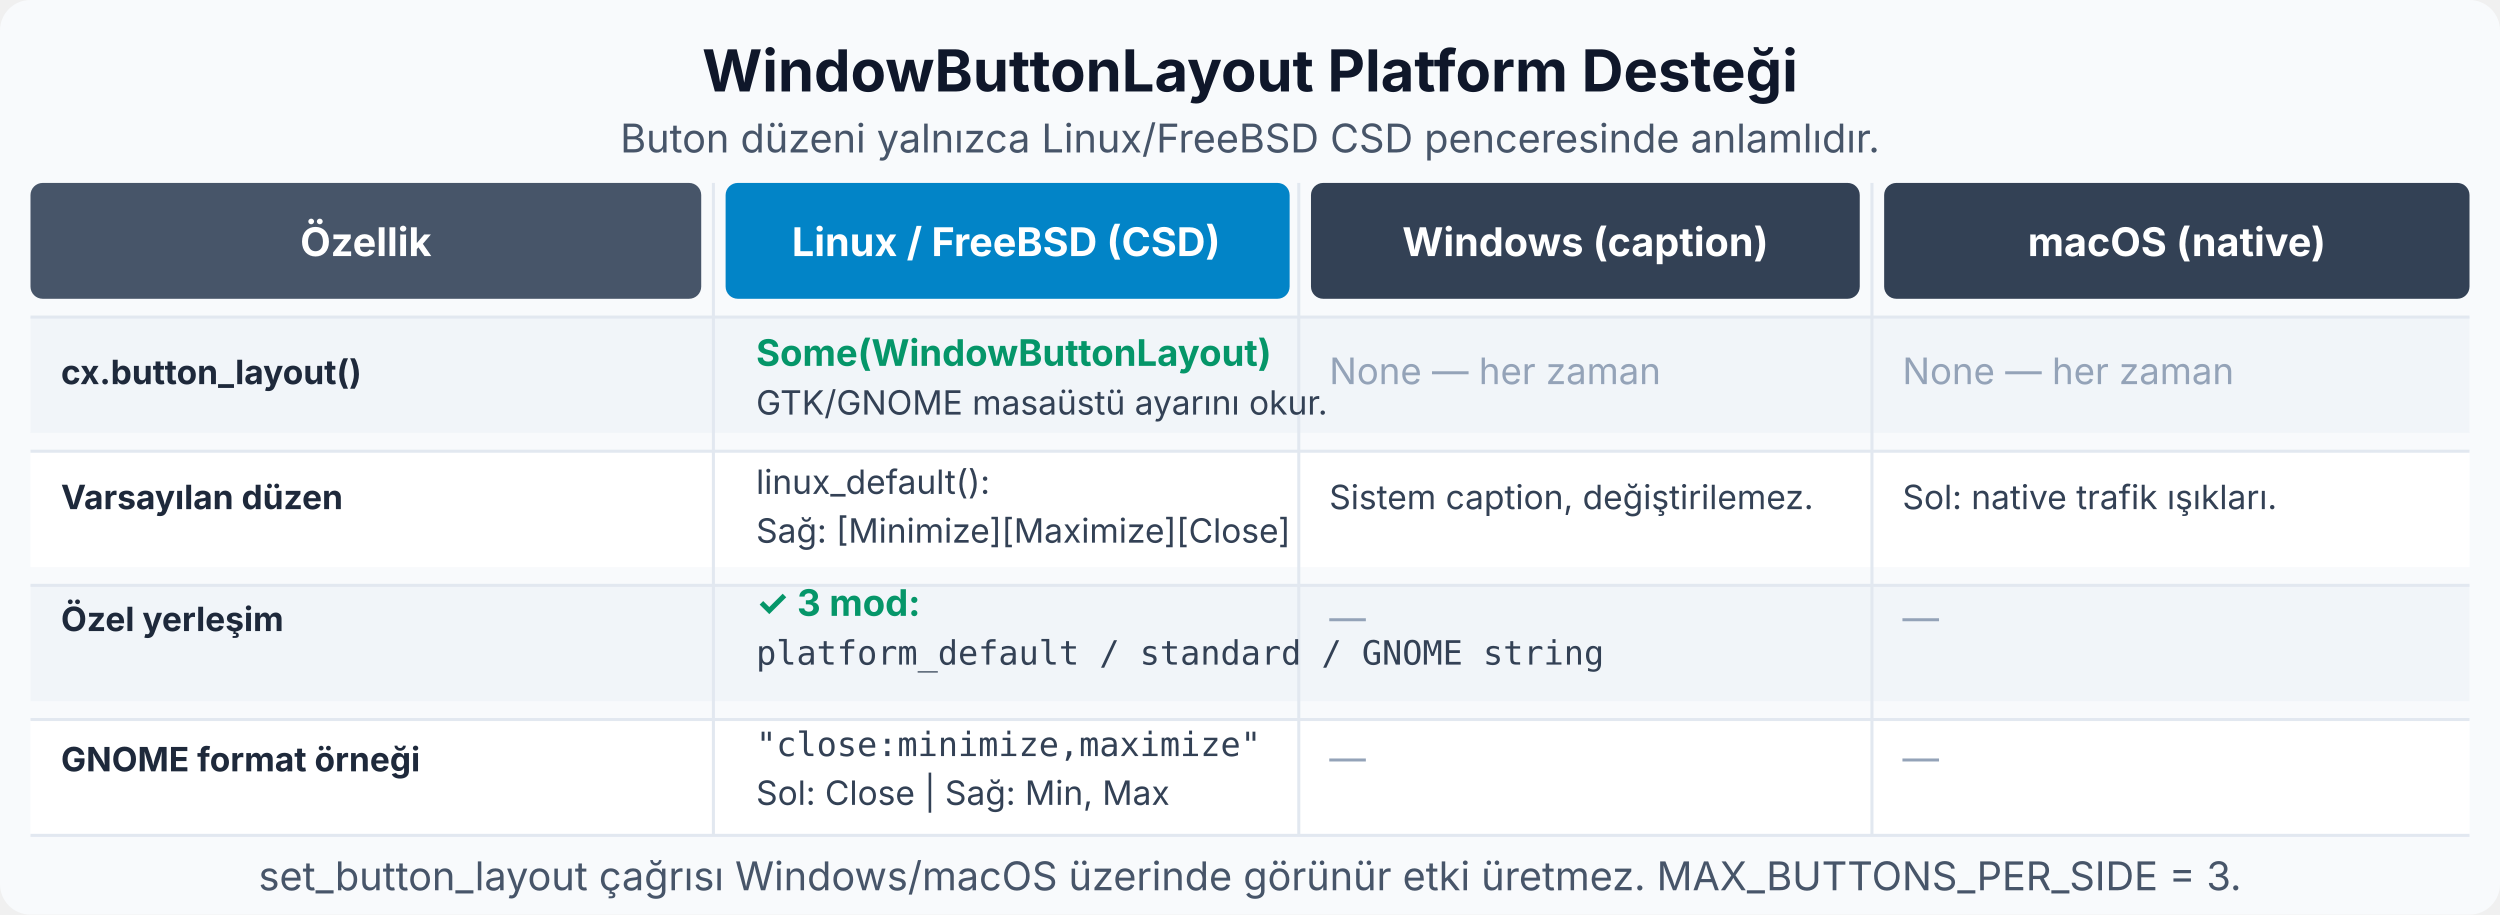
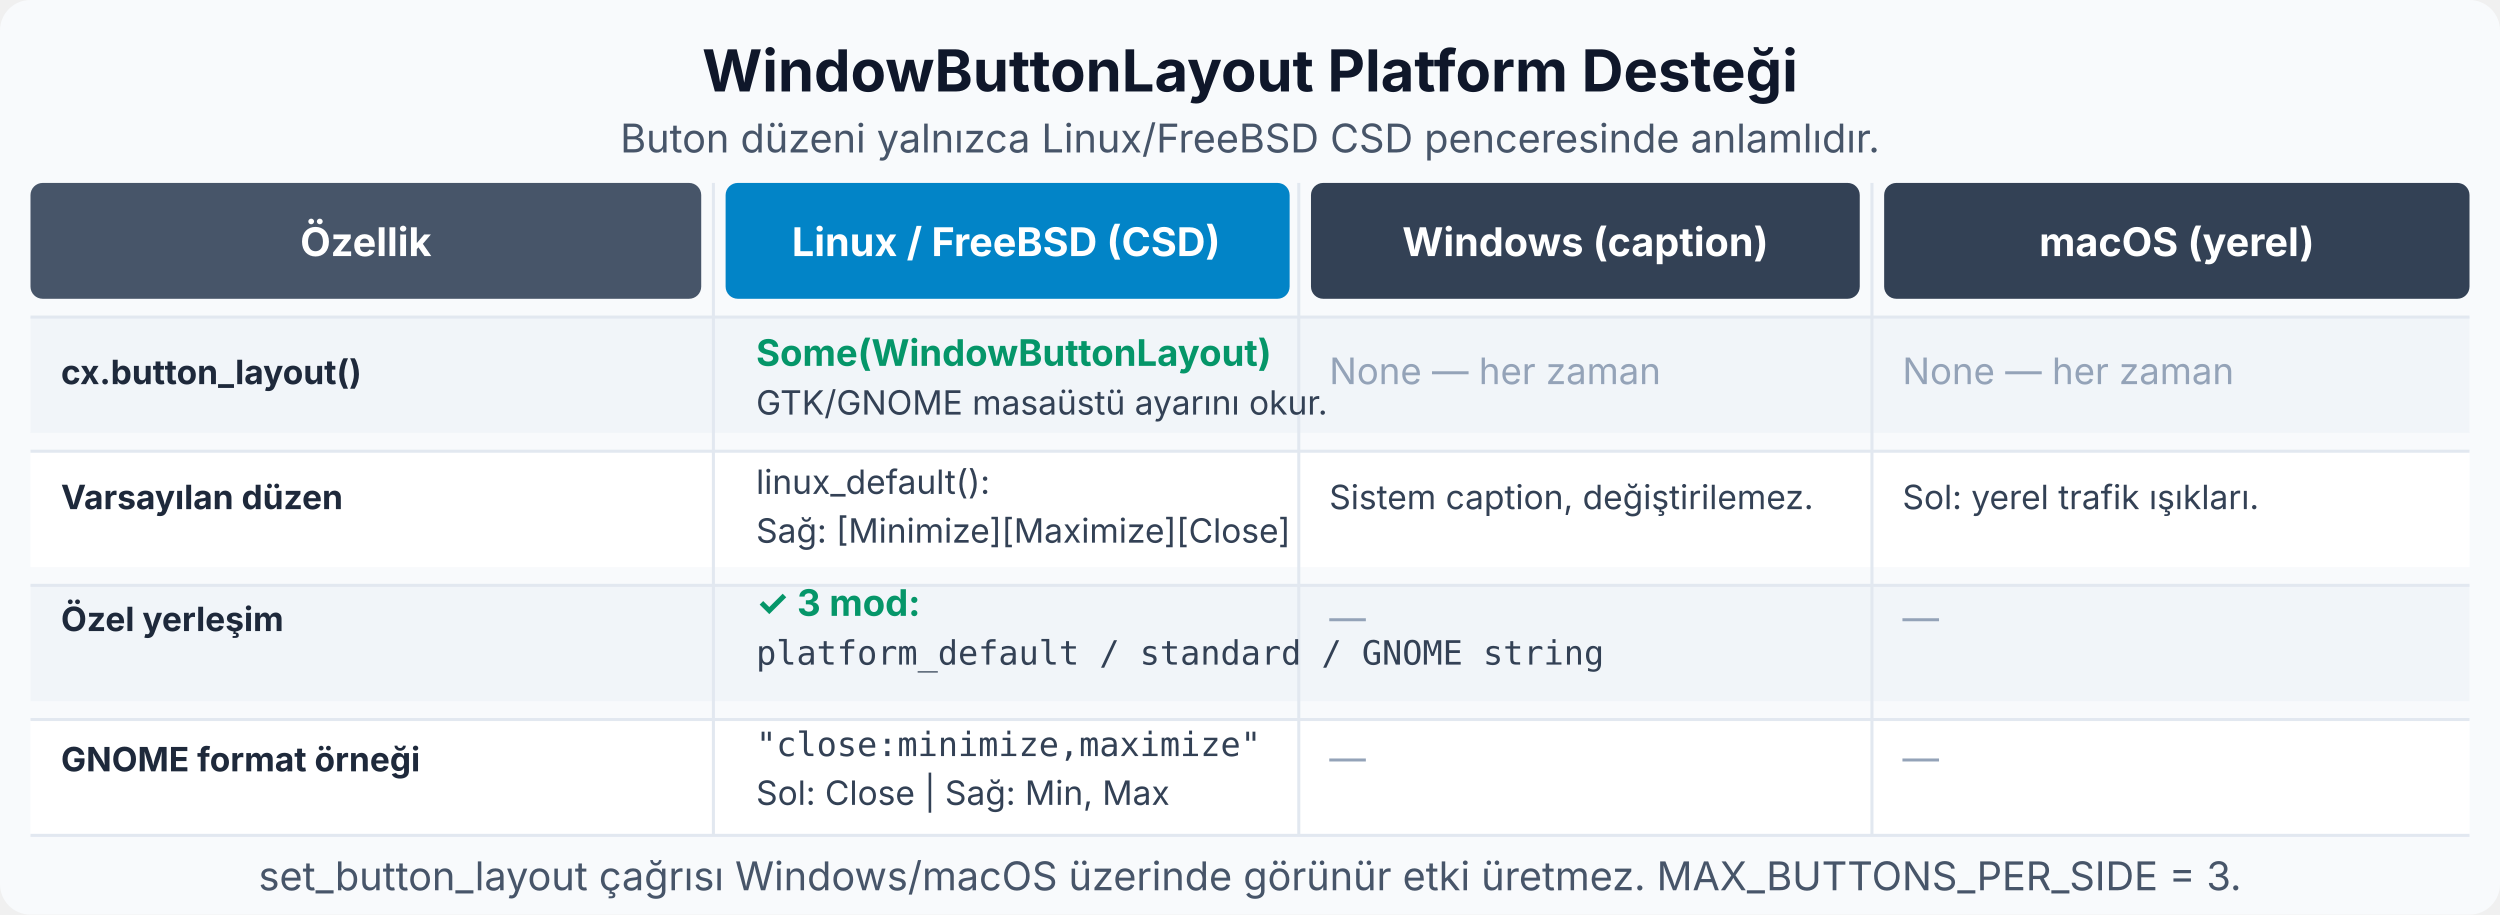
<svg xmlns="http://www.w3.org/2000/svg" viewBox="0 0 820 300">
  <defs>
    <style>
      .title  { font: 700 19px system-ui, -apple-system, "Segoe UI", sans-serif; fill: #0f172a; }
      .sub    { font: 13px system-ui, -apple-system, "Segoe UI", sans-serif; fill: #475569; }
      .hdr    { font: 700 13px system-ui, -apple-system, "Segoe UI", sans-serif; fill: #fff; }
      .feat   { font: 700 11px system-ui, -apple-system, "Segoe UI", sans-serif; fill: #1e293b; }
      .cell   { font: 11px system-ui, -apple-system, "Segoe UI", sans-serif; fill: #334155; }
      .mono   { font: 11px ui-monospace, SFMono-Regular, Menlo, Consolas, monospace; fill: #334155; }
      .yes    { font: 700 12px system-ui, -apple-system, "Segoe UI", sans-serif; fill: #059669; }
      .no     { font: 12px system-ui, -apple-system, "Segoe UI", sans-serif; fill: #94a3b8; }
    </style>
  </defs>
  <rect width="820" height="300" rx="10" fill="#f8fafc" />
  <text x="410" y="30" text-anchor="middle" class="title">WindowButtonLayout Platform Desteği</text>
  <text x="410" y="50" text-anchor="middle" class="sub">Buton düzeni yalnızca Linux/FreeBSD CSD penceresinde anlamlıdır.</text>
  <rect x="10" y="60" width="220" height="38" rx="4" fill="#475569" />
  <text x="120" y="84" text-anchor="middle" class="hdr">Özellik</text>
  <rect x="238" y="60" width="185" height="38" rx="4" fill="#0284c7" />
  <text x="330" y="84" text-anchor="middle" class="hdr">Linux / FreeBSD (CSD)</text>
  <rect x="430" y="60" width="180" height="38" rx="4" fill="#334155" />
  <text x="520" y="84" text-anchor="middle" class="hdr">Windows (caption)</text>
  <rect x="618" y="60" width="192" height="38" rx="4" fill="#334155" />
-   <text x="714" y="84" text-anchor="middle" class="hdr">macOS (native)</text>
+   <text x="714" y="84" text-anchor="middle" class="hdr">macOS (yerel)</text>
  <rect x="10" y="104" width="800" height="38" rx="0" fill="#f1f5f9" />
  <rect x="10" y="148" width="800" height="38" rx="0" fill="#fff" />
  <rect x="10" y="192" width="800" height="38" rx="0" fill="#f1f5f9" />
  <rect x="10" y="236" width="800" height="38" rx="0" fill="#fff" />
  <line x1="10" y1="104" x2="810" y2="104" stroke="#e2e8f0" stroke-width="1" />
  <line x1="10" y1="148" x2="810" y2="148" stroke="#e2e8f0" stroke-width="1" />
  <line x1="10" y1="192" x2="810" y2="192" stroke="#e2e8f0" stroke-width="1" />
  <line x1="10" y1="236" x2="810" y2="236" stroke="#e2e8f0" stroke-width="1" />
  <line x1="10" y1="274" x2="810" y2="274" stroke="#e2e8f0" stroke-width="1" />
  <line x1="234" y1="60" x2="234" y2="274" stroke="#e2e8f0" stroke-width="1" />
  <line x1="426" y1="60" x2="426" y2="274" stroke="#e2e8f0" stroke-width="1" />
  <line x1="614" y1="60" x2="614" y2="274" stroke="#e2e8f0" stroke-width="1" />
  <text x="20" y="126" class="feat">cx.button_layout()</text>
  <text x="248" y="120" class="yes">Some(WindowButtonLayout)</text>
  <text x="248" y="136" class="cell">GTK/GNOME masaüstü ayarını okur.</text>
  <text x="436" y="126" class="no">None — her zaman</text>
  <text x="624" y="126" class="no">None — her zaman</text>
  <text x="20" y="167" class="feat">Varsayılan düzen</text>
  <text x="248" y="162" class="cell">linux_default():</text>
  <text x="248" y="178" class="cell">Sağ: [Minimize][Maximize][Close]</text>
  <text x="436" y="167" class="cell">Sistem caption, değiştirilemez.</text>
-   <text x="624" y="167" class="cell">Sol: native trafik ışıkları.</text>
+   <text x="624" y="167" class="cell">Sol: yerel trafik ışıkları.</text>
  <text x="20" y="207" class="feat">Özel yerleşim</text>
  <text x="248" y="202" class="yes">✓  3 mod:</text>
  <text x="248" y="218" class="mono">platform_default / standard / GNOME string</text>
  <text x="436" y="207" class="no">—</text>
  <text x="624" y="207" class="no">—</text>
  <text x="20" y="253" class="feat">GNOME format örneği</text>
  <text x="248" y="248" class="mono">"close:minimize,maximize"</text>
  <text x="248" y="264" class="cell">Sol: Close  |  Sağ: Min, Max</text>
  <text x="436" y="253" class="no">—</text>
  <text x="624" y="253" class="no">—</text>
  <text x="410" y="292" text-anchor="middle" class="sub">set_button_layout çağrısı Windows/macOS üzerinde görünür etki üretmez. MAX_BUTTONS_PER_SIDE = 3.</text>
</svg>
